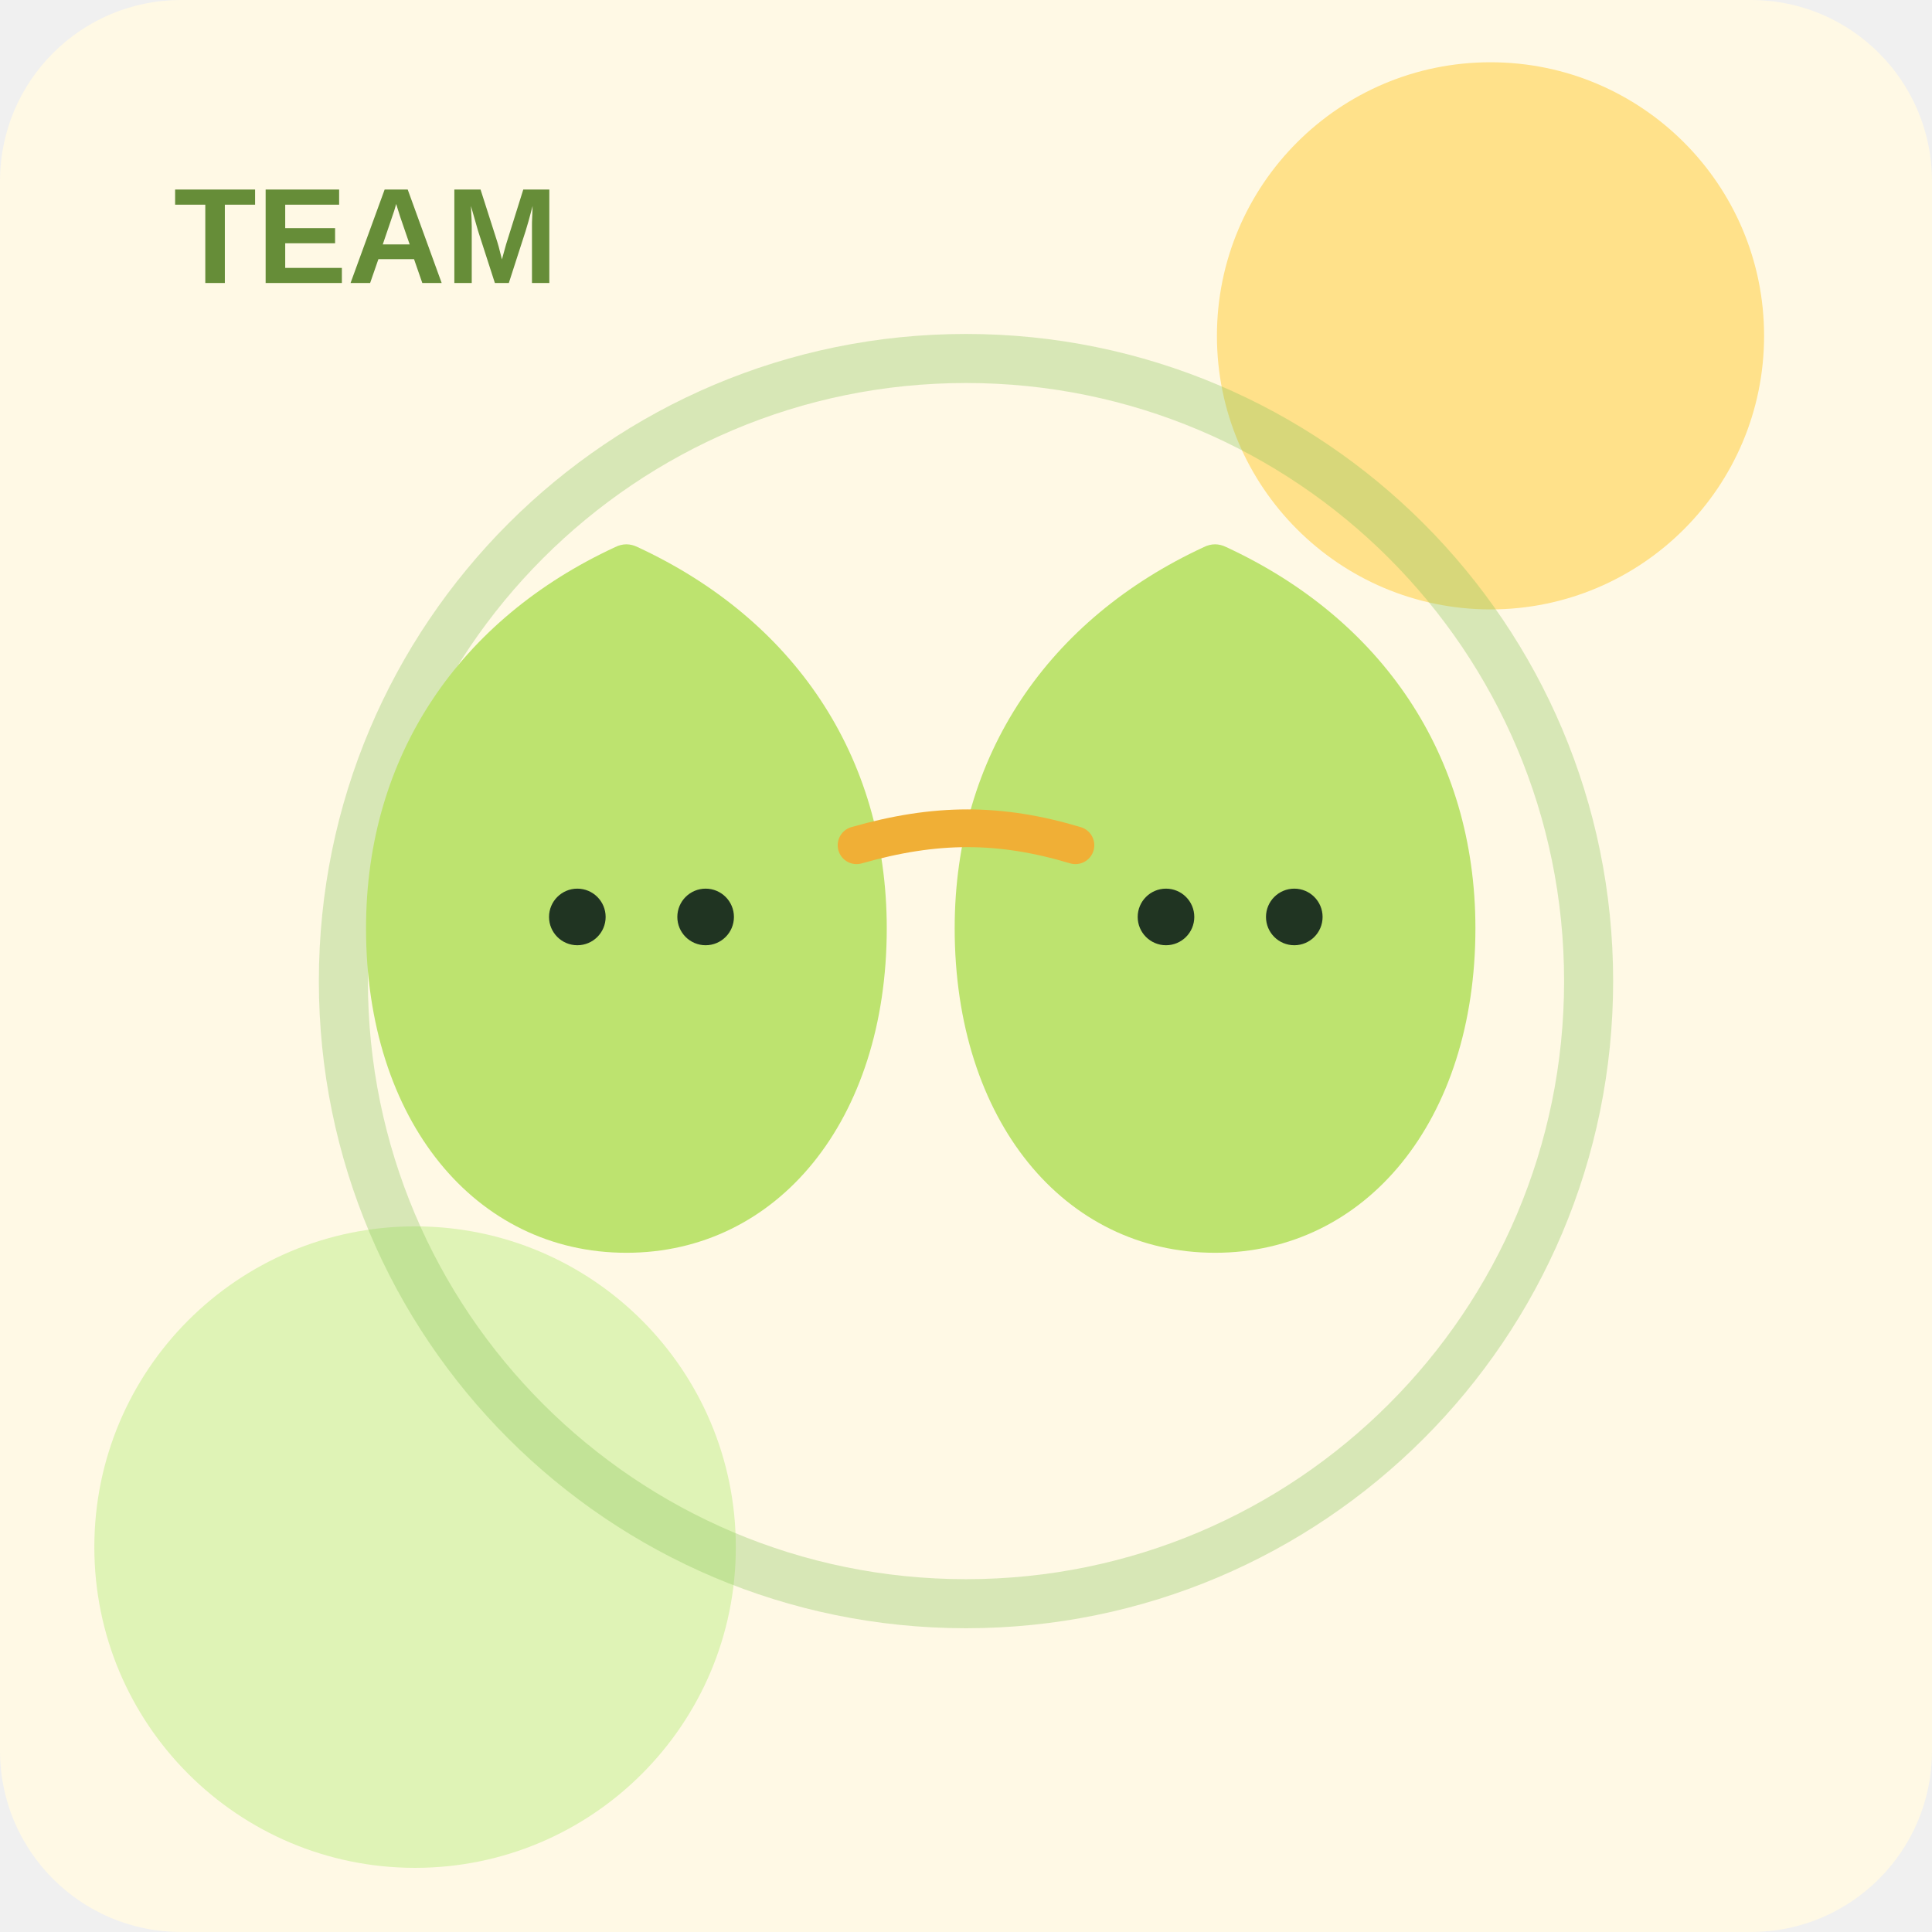
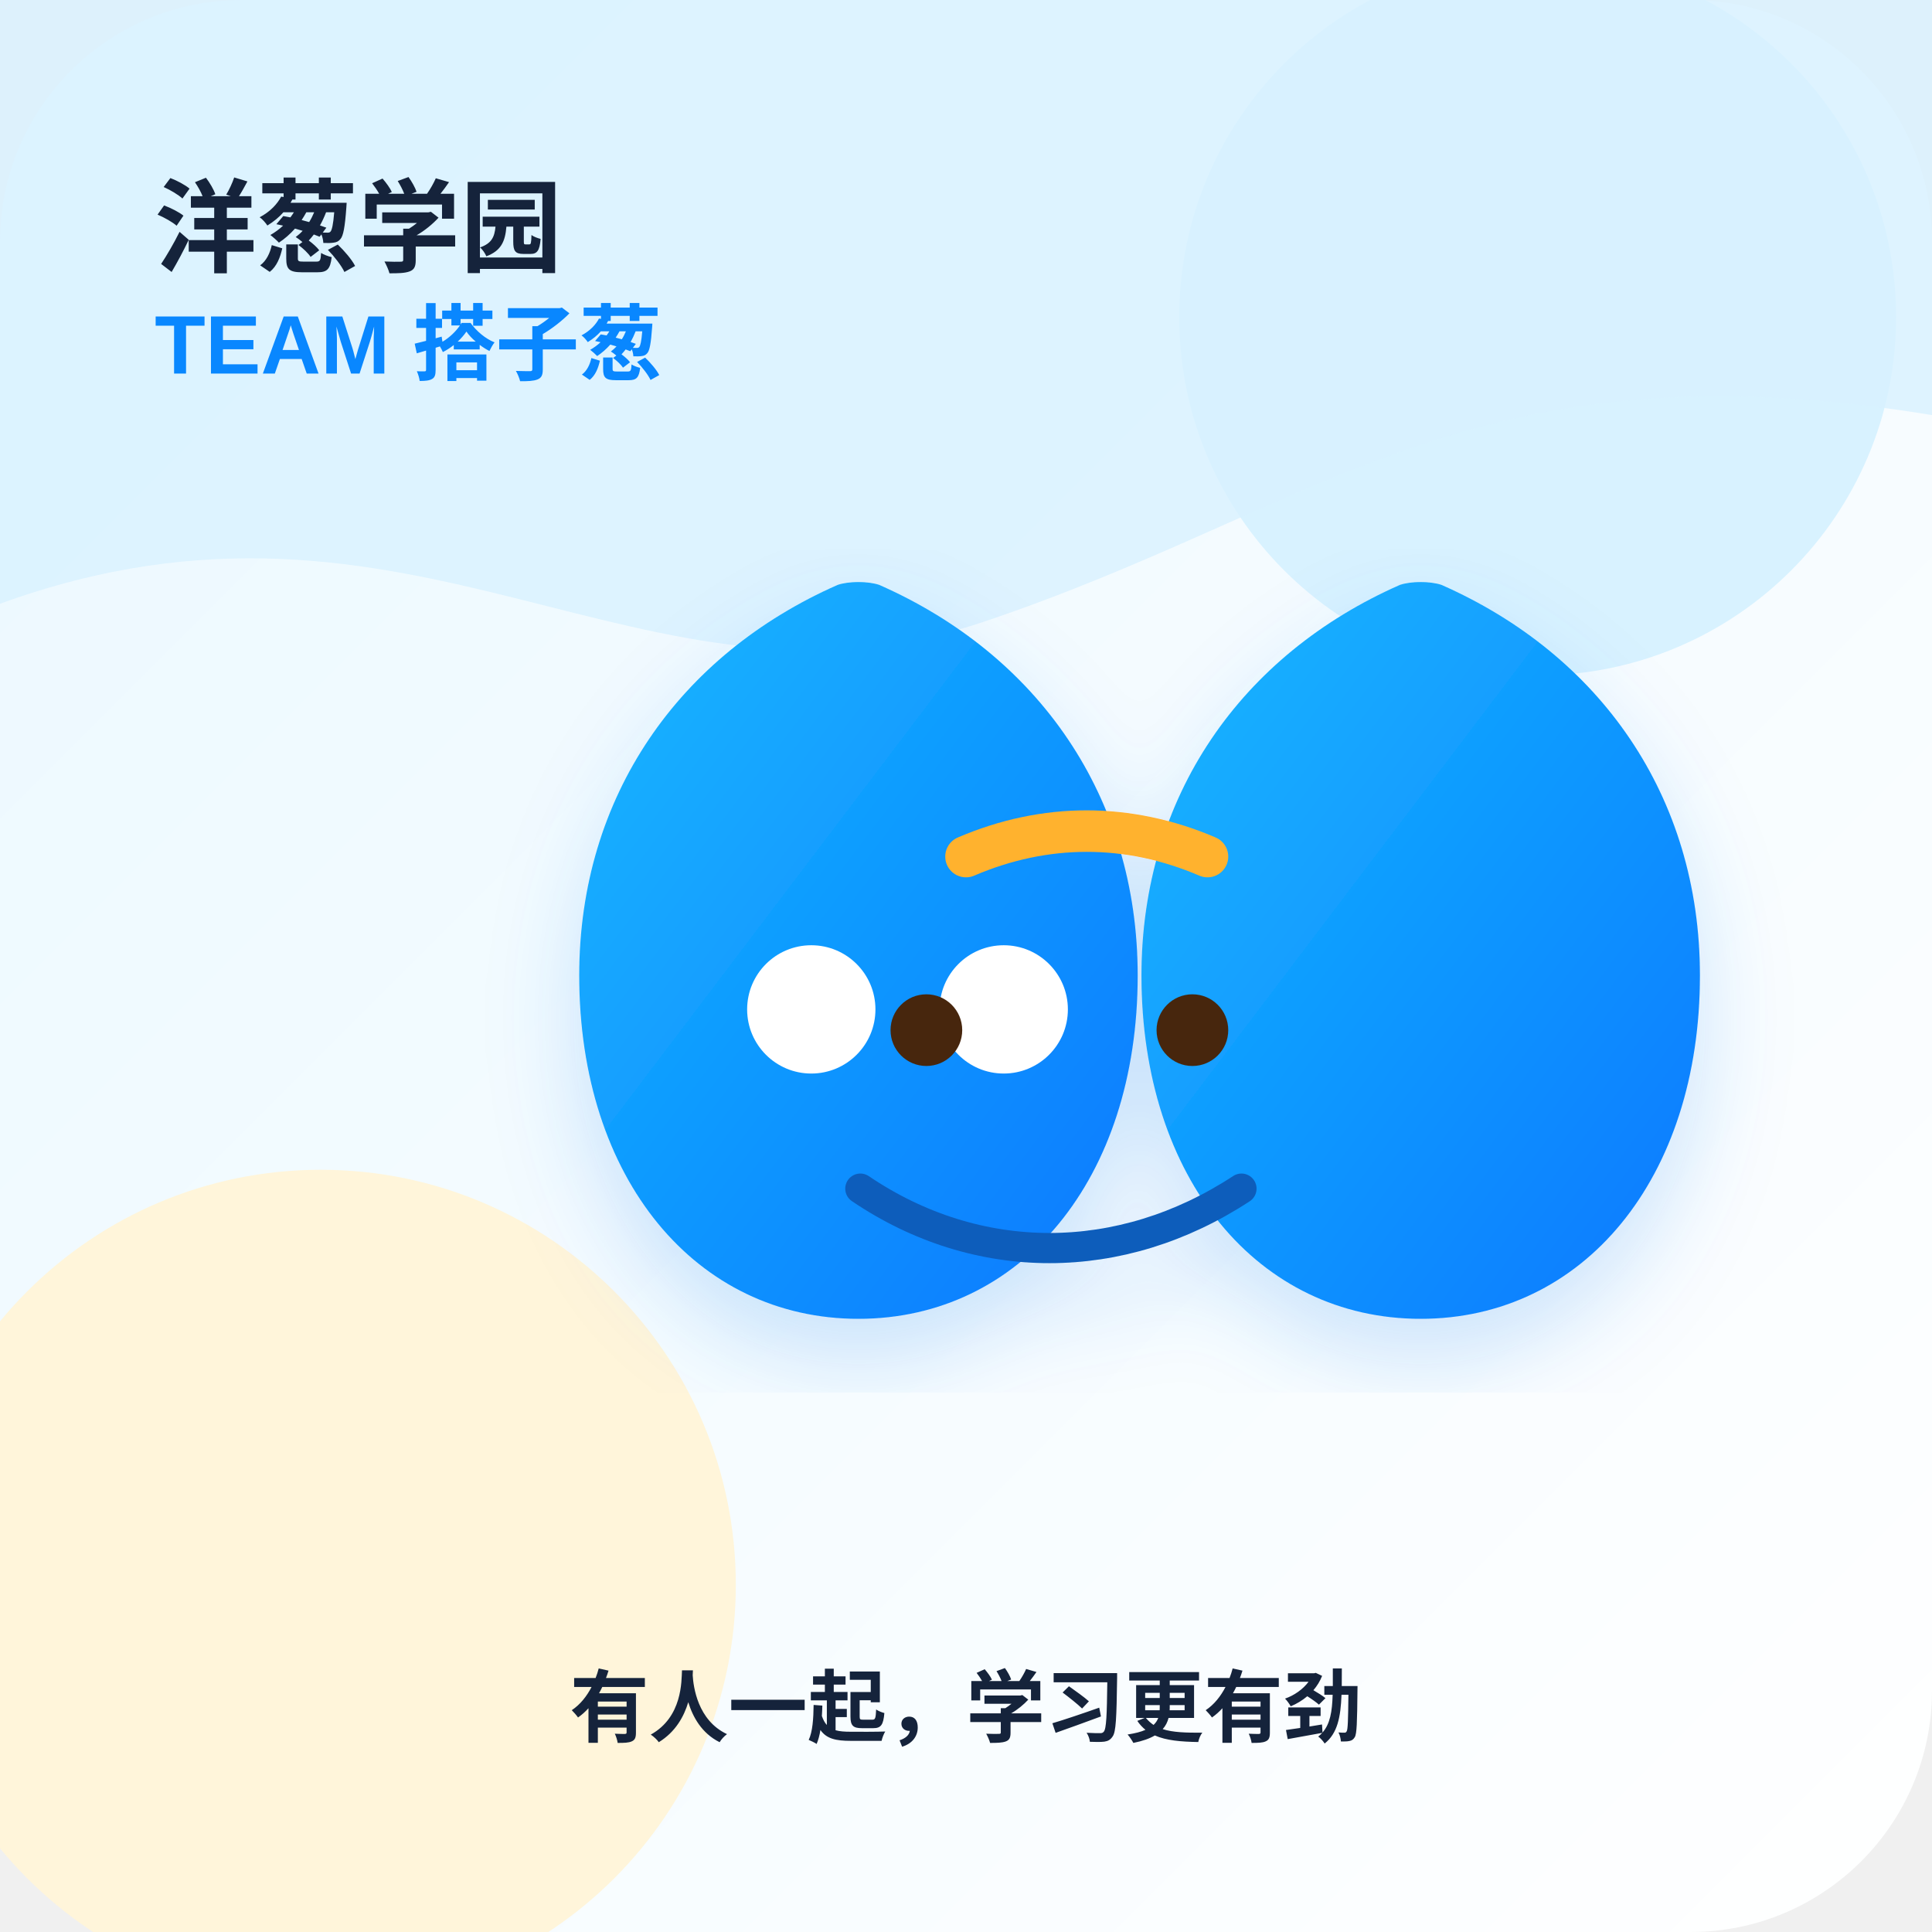
<svg xmlns="http://www.w3.org/2000/svg" viewBox="0 0 1024 1024">
-   <rect width="1024" height="1024" rx="96" fill="#fff9e5" />
-   <circle cx="790" cy="178" r="145" fill="#ffe18a" />
-   <circle cx="220" cy="820" r="170" fill="#dff3b6" />
-   <circle cx="512" cy="520" r="330" fill="none" stroke="#8bc45c" stroke-width="26" opacity=".34" />
-   <path d="M338 290c82 38 132 110 132 202 0 102-58 172-138 172s-138-70-138-172c0-92 50-164 132-202 4-2 8-2 12 0zM650 290c82 38 132 110 132 202 0 102-58 172-138 172s-138-70-138-172c0-92 50-164 132-202 4-2 8-2 12 0z" fill="#bde36f" />
-   <circle cx="306" cy="486" r="15" fill="#203422" />
-   <circle cx="374" cy="486" r="15" fill="#203422" />
-   <circle cx="618" cy="486" r="15" fill="#203422" />
-   <circle cx="686" cy="486" r="15" fill="#203422" />
-   <path d="M454 448c42-12 76-12 116 0" stroke="#f0af36" stroke-width="20" stroke-linecap="round" />
-   <text x="92" y="150" font-family="Arial" font-size="72" font-weight="800" fill="#668d38">TEAM</text>
+   <defs>
+     <linearGradient id="bg" x1="0" y1="0" x2="1" y2="1">
+       <stop offset="0" stop-color="#EAF8FF" />
+       <stop offset="1" stop-color="#FFFFFF" />
+     </linearGradient>
+     <linearGradient id="onion" x1="0" y1="0" x2="1" y2="1">
+       <stop offset="0" stop-color="#19B8FF" />
+       <stop offset="1" stop-color="#0678FF" />
+     </linearGradient>
+     <filter id="s">
+       <feDropShadow dx="0" dy="22" stdDeviation="24" flood-color="#0879E9" flood-opacity=".18" />
+     </filter>
+   </defs>
+   <rect width="1024" height="1024" rx="128" fill="url(#bg)" />
+   <circle cx="815" cy="168" r="190" fill="#D8F2FF" />
+   <circle cx="170" cy="840" r="220" fill="#FFF5DA" />
+   <path d="M0 320C220 240 340 390 520 330C700 270 780 180 1024 220V0H0Z" fill="#D8F1FF" opacity=".8" />
+   <text x="82" y="140" font-family="PingFang SC,Microsoft YaHei,Arial" font-size="54" font-weight="900" fill="#15233B">洋葱学园</text>
+   <text x="82" y="198" font-family="Arial" font-size="44" font-weight="900" fill="#0987FF">TEAM 搭子葱</text>
+   <g filter="url(#s)">
+     <path d="M340 296c84 37 137 112 137 207 0 108-62 182-148 182s-148-74-148-182c0-95 53-170 137-207 6-2 16-2 22 0z" transform="translate(126 14)" fill="url(#onion)" />
+     <path d="M340 296c84 37 137 112 137 207 0 108-62 182-148 182s-148-74-148-182c0-95 53-170 137-207 6-2 16-2 22 0z" transform="translate(424 14)" fill="url(#onion)" />
+     <circle cx="430" cy="535" r="34" fill="#fff" />
+     <circle cx="532" cy="535" r="34" fill="#fff" />
+     <circle cx="491" cy="546" r="19" fill="#47270F" />
+     <circle cx="632" cy="546" r="19" fill="#47270F" />
+     <path d="M512 454c42-18 86-18 128 0" stroke="#FFB22E" stroke-width="22" stroke-linecap="round" fill="none" />
+     <path d="M456 630c62 42 138 42 202 0" fill="none" stroke="#075DBB" stroke-width="16" stroke-linecap="round" />
+   </g>
+   <text x="512" y="920" text-anchor="middle" font-family="PingFang SC,Microsoft YaHei,Arial" font-size="42" font-weight="900" fill="#15233B">有人一起，学习更有劲</text>
</svg>
